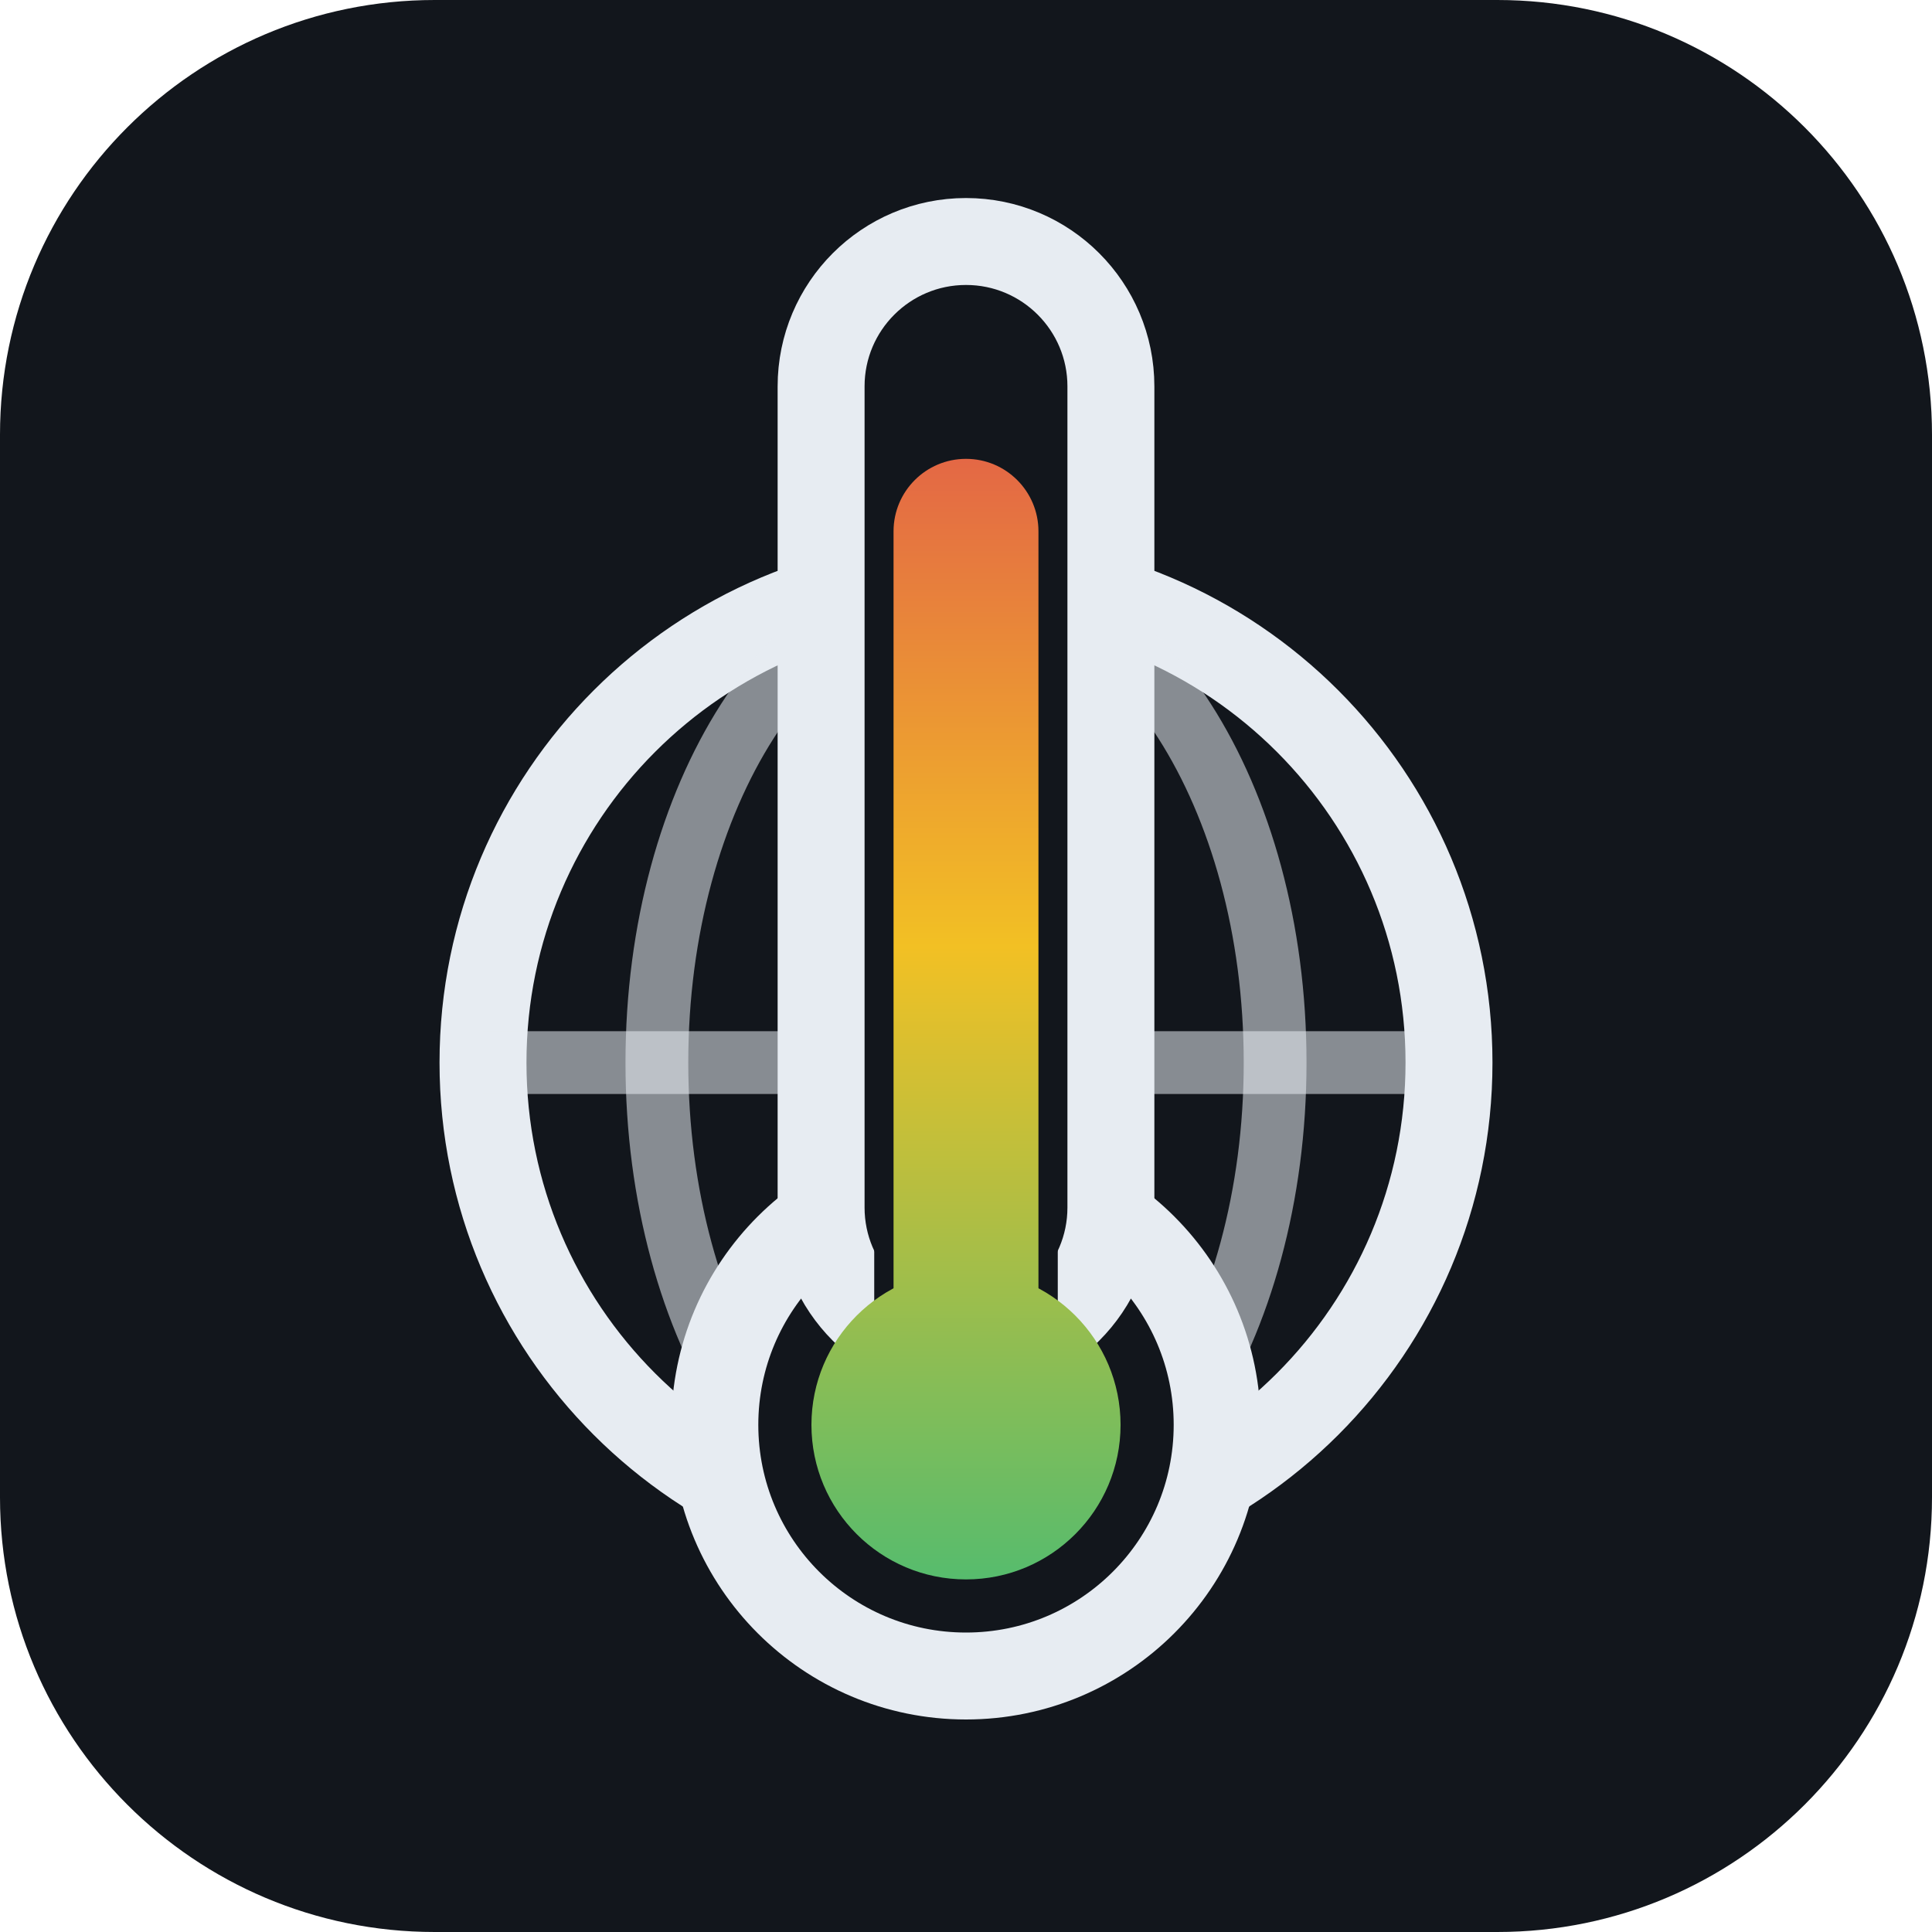
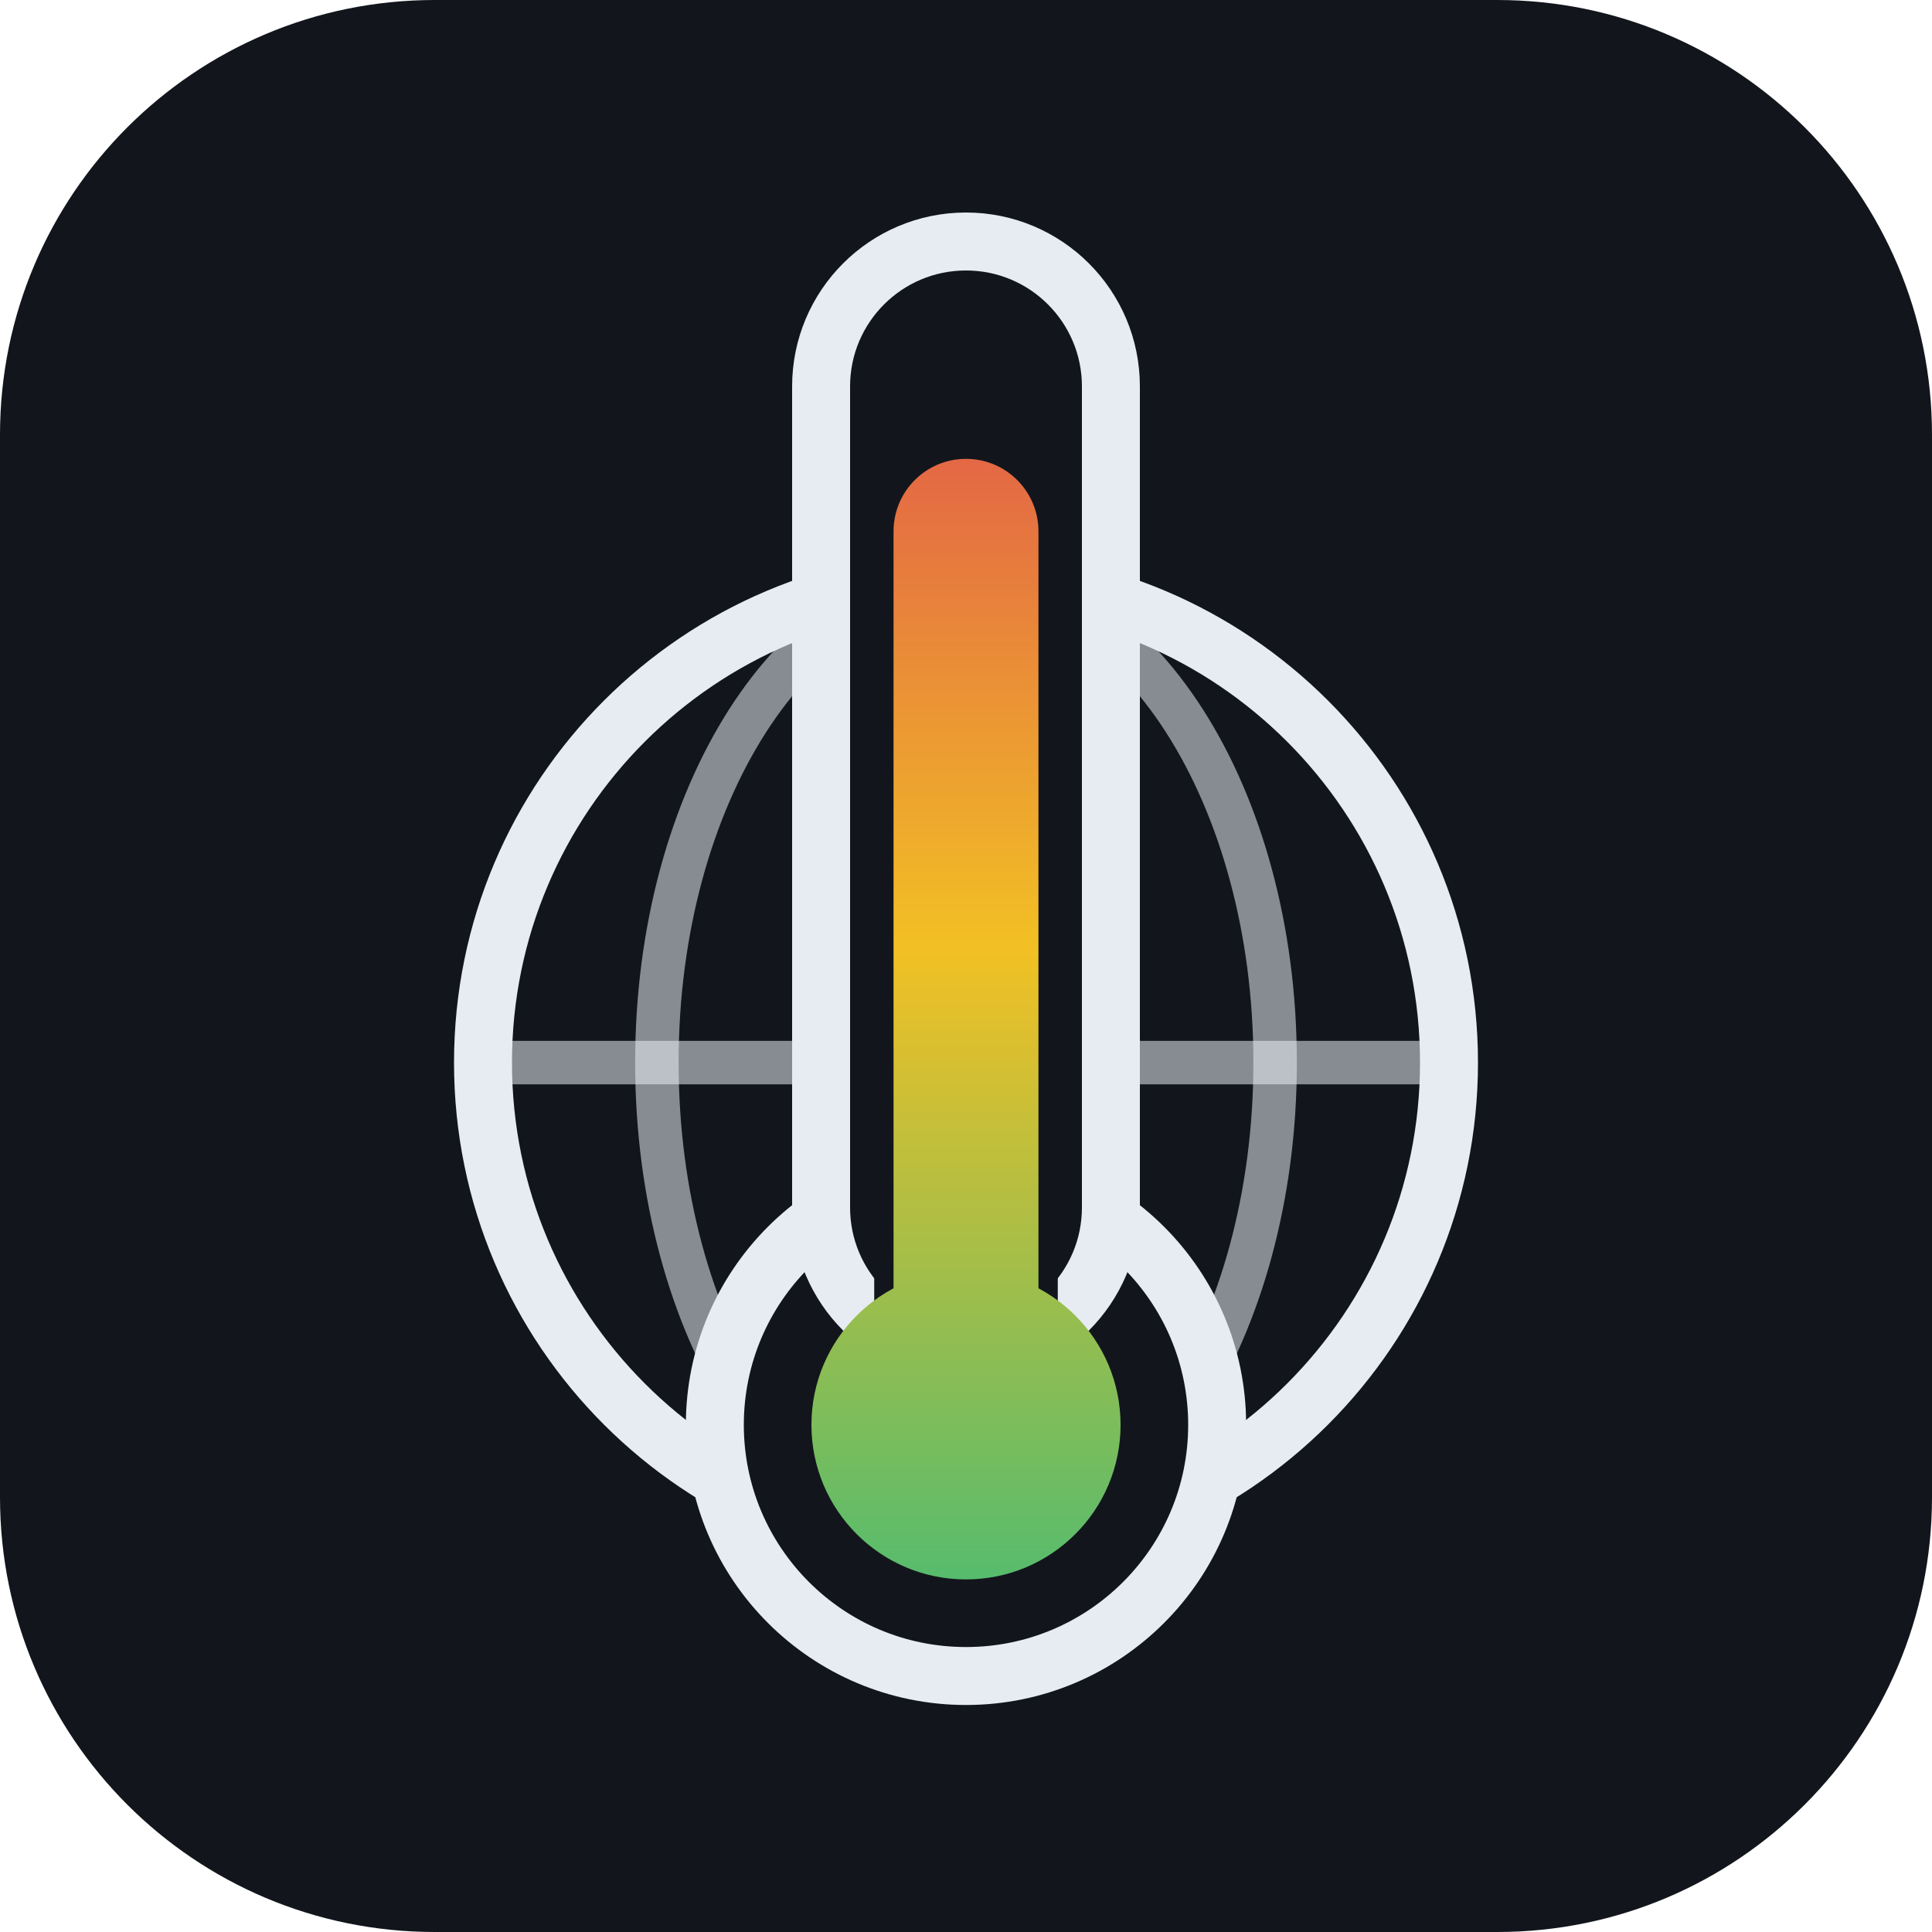
<svg xmlns="http://www.w3.org/2000/svg" viewBox="0 0 40 40">
  <defs>
    <linearGradient id="g" gradientUnits="userSpaceOnUse" x1="20" y1="35" x2="20" y2="7">
      <stop offset="0" stop-color="#3bbb7a" />
      <stop offset="0.55" stop-color="#f2c024" />
      <stop offset="1" stop-color="#e0524d" />
    </linearGradient>
  </defs>
  <rect width="40" height="40" rx="9" fill="#12161c" />
  <g fill="none" stroke="#e7ecf2">
-     <circle cx="20" cy="22" r="10" stroke-width="1.8" />
-     <path d="M10 22 H30" stroke-width="1.3" opacity="0.55" />
-     <ellipse cx="20" cy="22" rx="6.4" ry="10" stroke-width="1.3" opacity="0.55" />
+     <circle cx="20" cy="22" r="10" stroke-width="1.2" />
+     <path d="M10 22 H30" stroke-width="0.9" opacity="0.55" />
+     <ellipse cx="20" cy="22" rx="6.4" ry="10" stroke-width="0.9" opacity="0.55" />
  </g>
-   <circle cx="20" cy="29.5" r="5.2" fill="#12161c" stroke="#e7ecf2" stroke-width="1.8" />
-   <rect x="17" y="5" width="6" height="23" rx="3" fill="#12161c" stroke="#e7ecf2" stroke-width="1.8" />
+   <circle cx="20" cy="29.5" r="5.2" fill="#12161c" stroke="#e7ecf2" stroke-width="1.2" />
+   <rect x="17" y="5" width="6" height="23" rx="3" fill="#12161c" stroke="#e7ecf2" stroke-width="1.2" />
  <rect x="18.1" y="22" width="3.8" height="7.5" fill="#12161c" />
  <circle cx="20" cy="29.5" r="3.2" fill="url(#g)" />
  <rect x="18.5" y="9.5" width="3" height="20" rx="1.5" fill="url(#g)" />
</svg>
